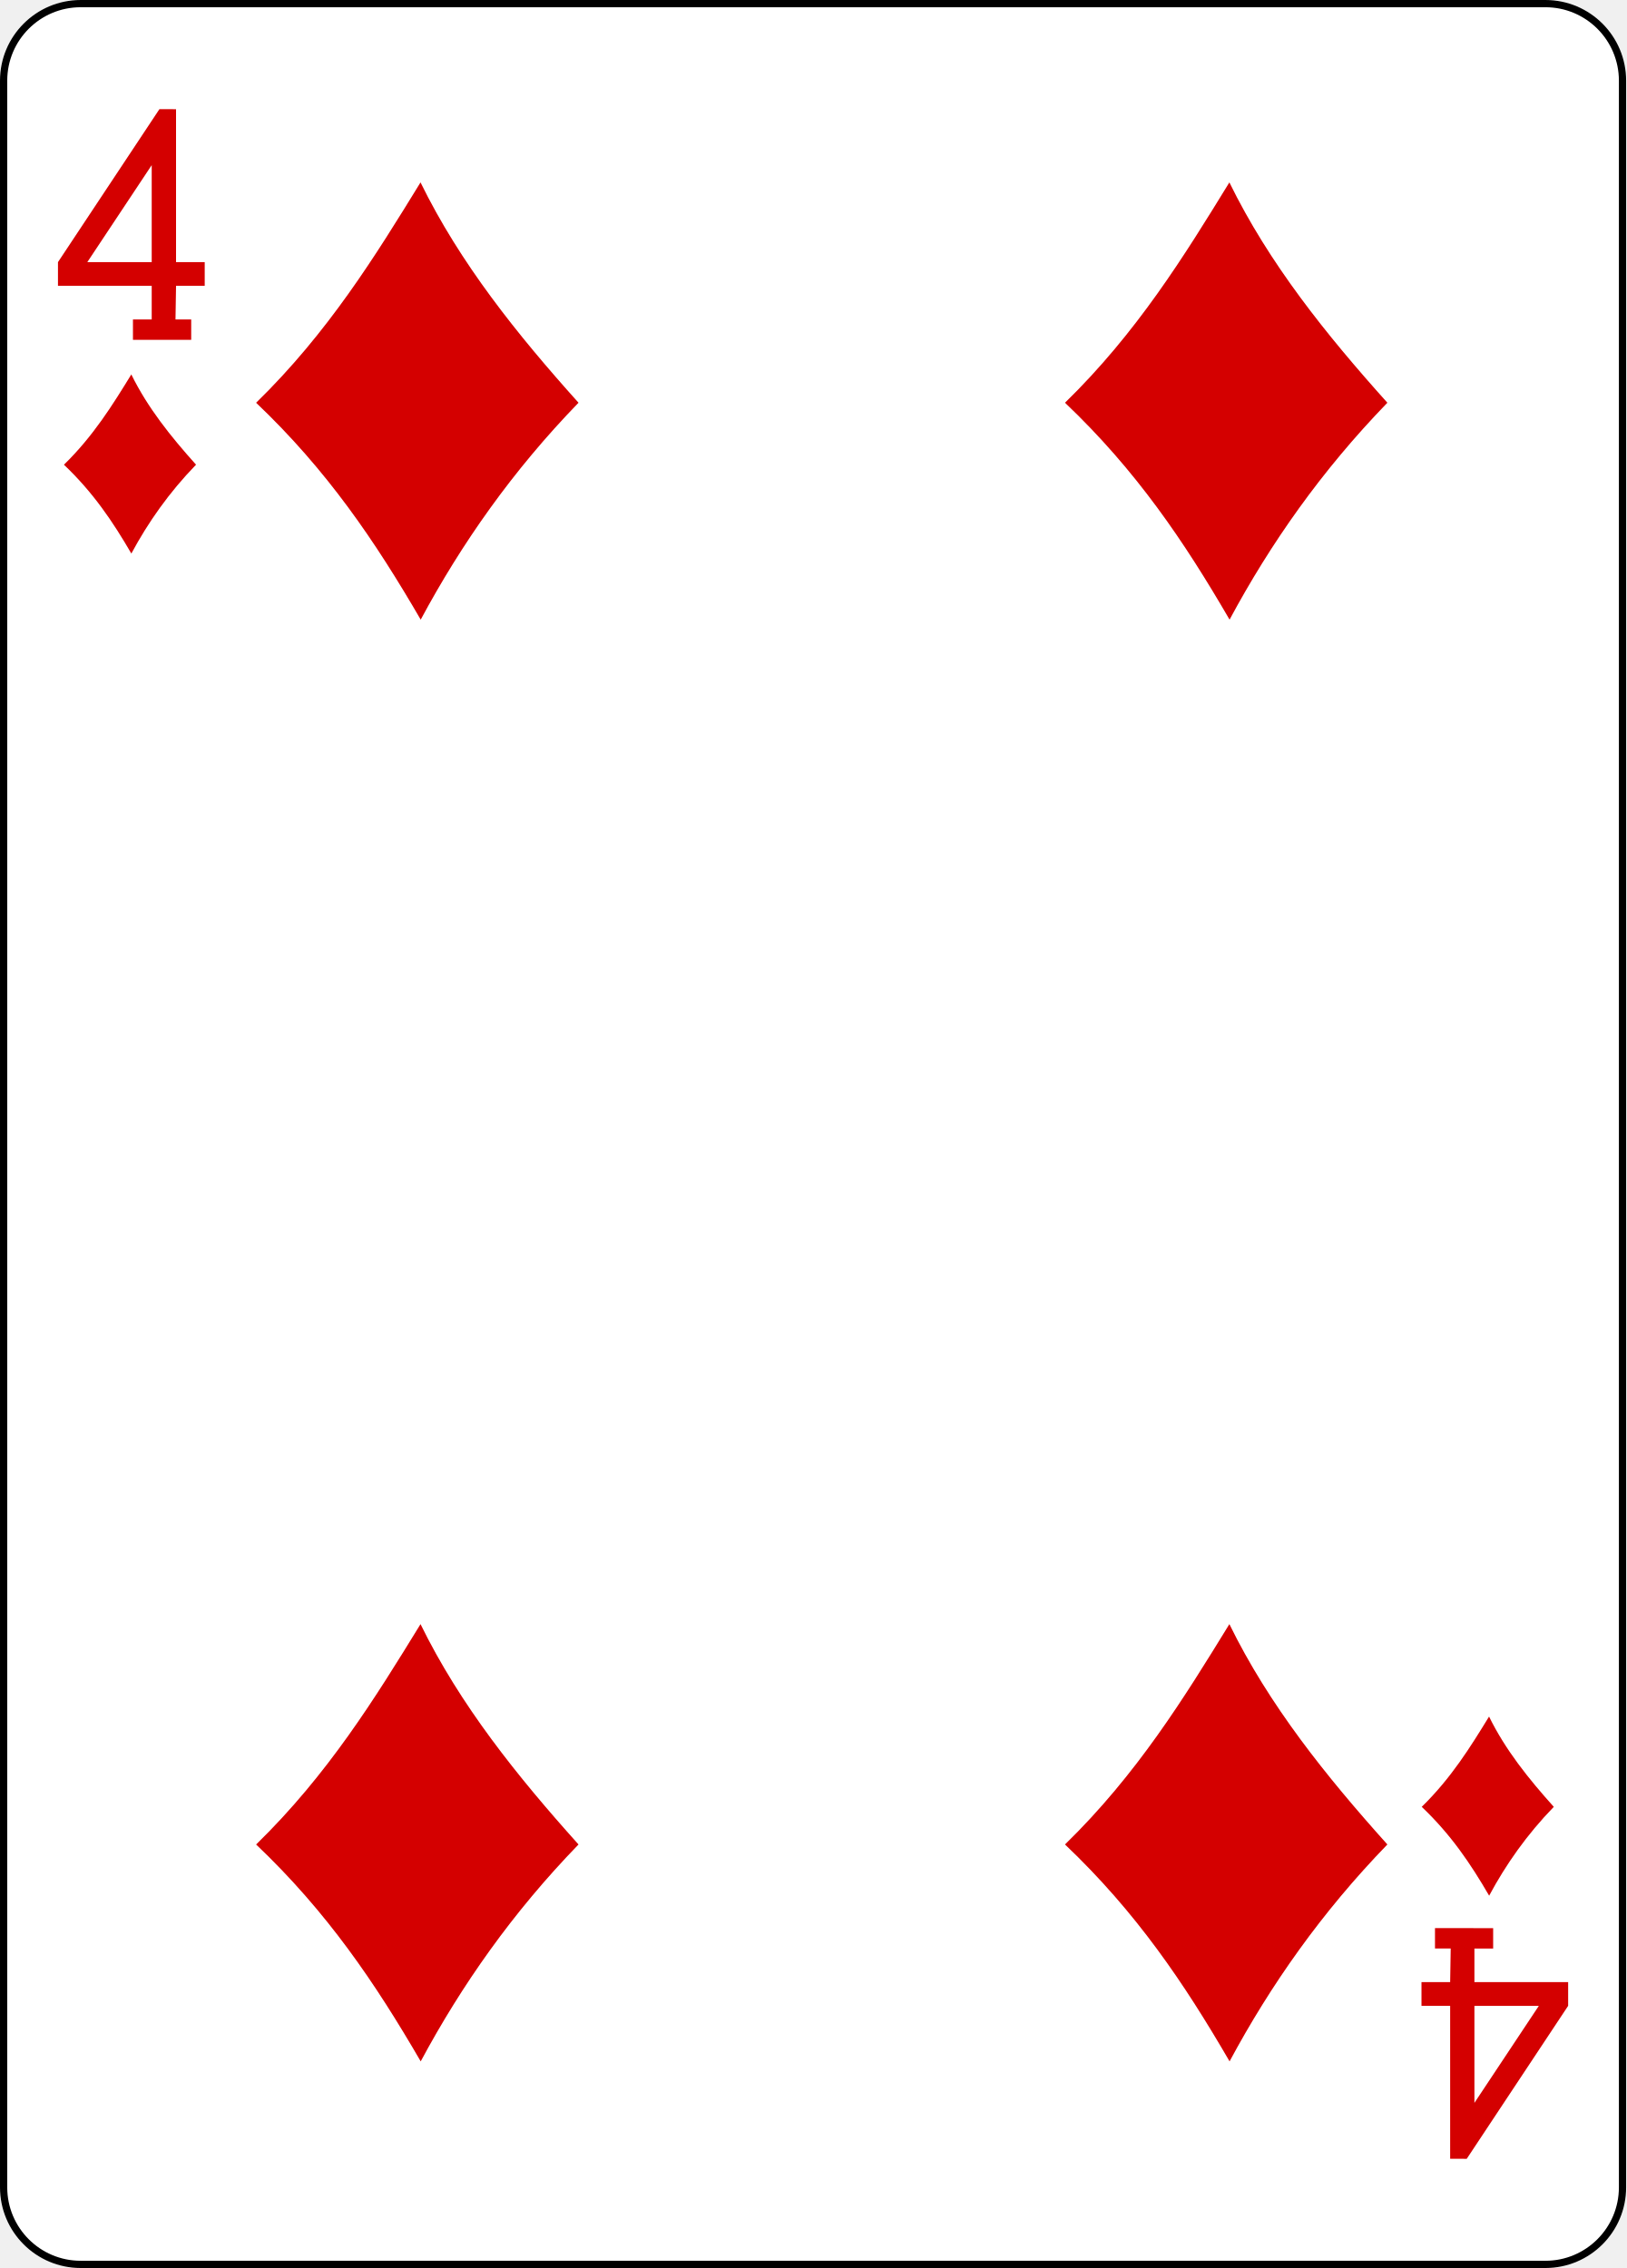
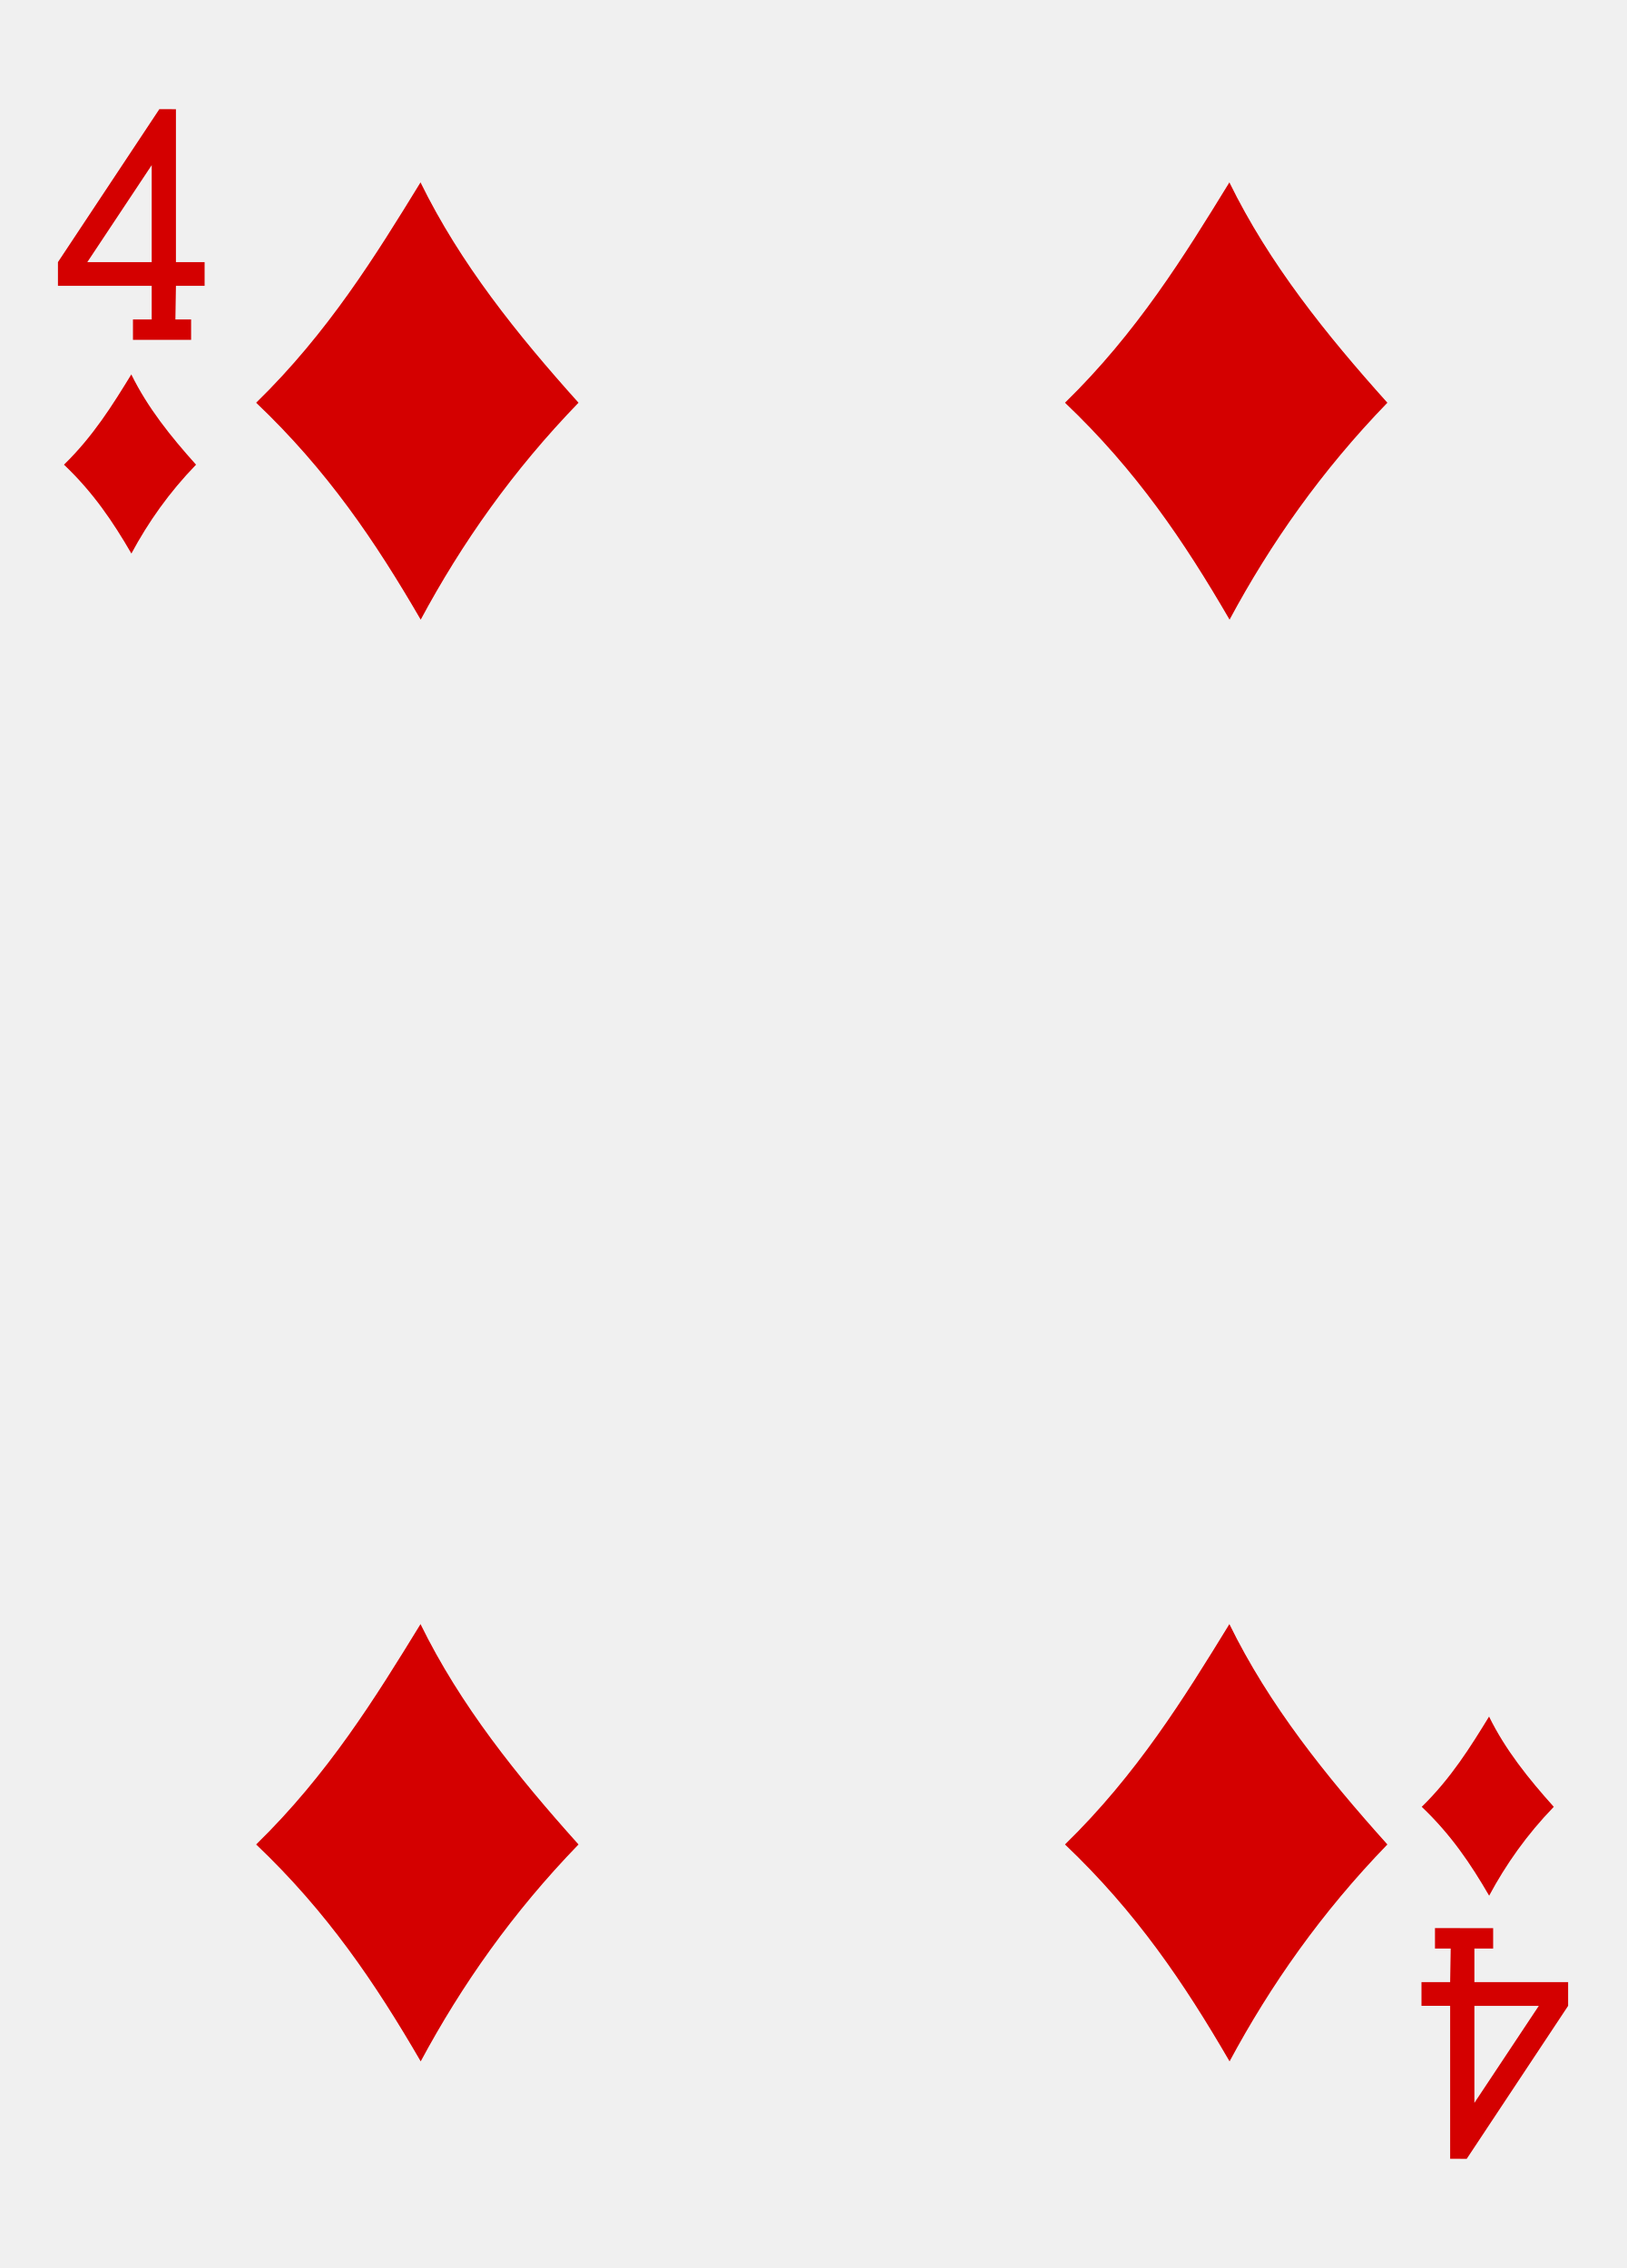
<svg xmlns="http://www.w3.org/2000/svg" height="312.808" width="224.225">
-   <g transform="translate(-6703.887 2747.31)">
-     <rect ry="10.63" rx="10.63" width="223.228" height="311.811" x="6704.386" y="-2746.811" fill="#fff" stroke="#000" stroke-width=".997" />
-     <path d="M6739.206-2691.764c9.92-9.682 16.436-20.238 22.667-30.39 5.465 11.17 13.306 20.943 21.786 30.39-9.08 9.368-16.11 19.386-21.76 29.917-6.27-10.795-12.87-20.57-22.7-29.917zm0 198.847c9.92-9.682 16.436-20.238 22.667-30.39 5.465 11.17 13.306 20.943 21.786 30.39-9.08 9.368-16.11 19.386-21.76 29.917-6.27-10.795-12.87-20.57-22.7-29.917zm111.534-198.847c9.92-9.682 16.435-20.238 22.666-30.39 5.464 11.17 13.306 20.943 21.786 30.39-9.073 9.368-16.105 19.386-21.76 29.917-6.267-10.795-12.865-20.57-22.693-29.917zm0 198.847c9.92-9.682 16.435-20.238 22.666-30.39 5.464 11.17 13.306 20.943 21.786 30.39-9.073 9.368-16.105 19.386-21.76 29.917-6.267-10.795-12.865-20.57-22.693-29.917zm49.188-5.19c4.064-3.966 6.733-8.29 9.285-12.45 2.24 4.577 5.45 8.58 8.925 12.45-3.717 3.838-6.598 7.94-8.914 12.255-2.567-4.422-5.27-8.427-9.296-12.255zM6712.71-2683.22c4.063-3.966 6.732-8.29 9.285-12.448 2.238 4.575 5.45 8.58 8.924 12.448-3.72 3.838-6.6 7.942-8.92 12.256-2.57-4.422-5.27-8.427-9.3-12.256zm9.51-17.217v-2.813h2.586v-4.636h-12.925v-3.27l13.99-21.1 2.29.008v21.09h3.954v3.272h-3.953l-.076 4.636h2.166v2.813zm2.586-24.097l-8.88 13.377h8.88zm184.972 243.16v2.813h-2.585v4.63h12.925v3.27l-13.985 21.1-2.285-.01v-21.09h-3.953v-3.27h3.953l.076-4.64h-2.167v-2.813zm-2.585 24.097l8.88-13.377h-8.88z" fill="#d40000" />
-   </g>
+   <path d="M35.32 55.545c9.92-9.682 16.435-20.237 22.666-30.39 5.464 11.17 13.306 20.943 21.786 30.39-9.073 9.368-16.105 19.386-21.76 29.918C51.746 74.667 45.148 64.89 35.32 55.545zm0 198.847c9.92-9.682 16.435-20.237 22.666-30.39 5.464 11.17 13.306 20.943 21.786 30.39-9.073 9.37-16.105 19.386-21.76 29.918-6.267-10.796-12.865-20.572-22.693-29.918zM146.85 55.545c9.922-9.682 16.438-20.237 22.67-30.39 5.463 11.17 13.304 20.943 21.785 30.39-9.073 9.368-16.105 19.386-21.76 29.918-6.267-10.796-12.865-20.572-22.694-29.918zm0 198.847c9.922-9.682 16.438-20.237 22.67-30.39 5.463 11.17 13.304 20.943 21.785 30.39-9.073 9.37-16.105 19.386-21.76 29.918-6.267-10.796-12.865-20.572-22.694-29.918zm49.19-5.19c4.064-3.966 6.733-8.29 9.286-12.448 2.238 4.575 5.45 8.578 8.924 12.448-3.716 3.838-6.597 7.942-8.913 12.256-2.567-4.423-5.27-8.427-9.296-12.256zM8.822 64.09c4.064-3.966 6.733-8.29 9.285-12.45 2.24 4.577 5.45 8.58 8.925 12.45-3.717 3.837-6.598 7.94-8.914 12.255-2.567-4.422-5.27-8.427-9.296-12.255zm9.512-17.218V44.06h2.585v-4.637H7.99v-3.27l13.985-21.1 2.284.01v21.09h3.954v3.27H24.26l-.075 4.636h2.167v2.81zm2.585-24.097l-8.88 13.377h8.88zm184.97 243.16v2.814h-2.586v4.632h12.925v3.27l-13.984 21.1-2.285-.01v-21.09h-3.952v-3.27h3.952l.077-4.636h-2.168v-2.814zm-2.586 24.098l8.88-13.377h-8.88z" fill="#d40000" />
</svg>
